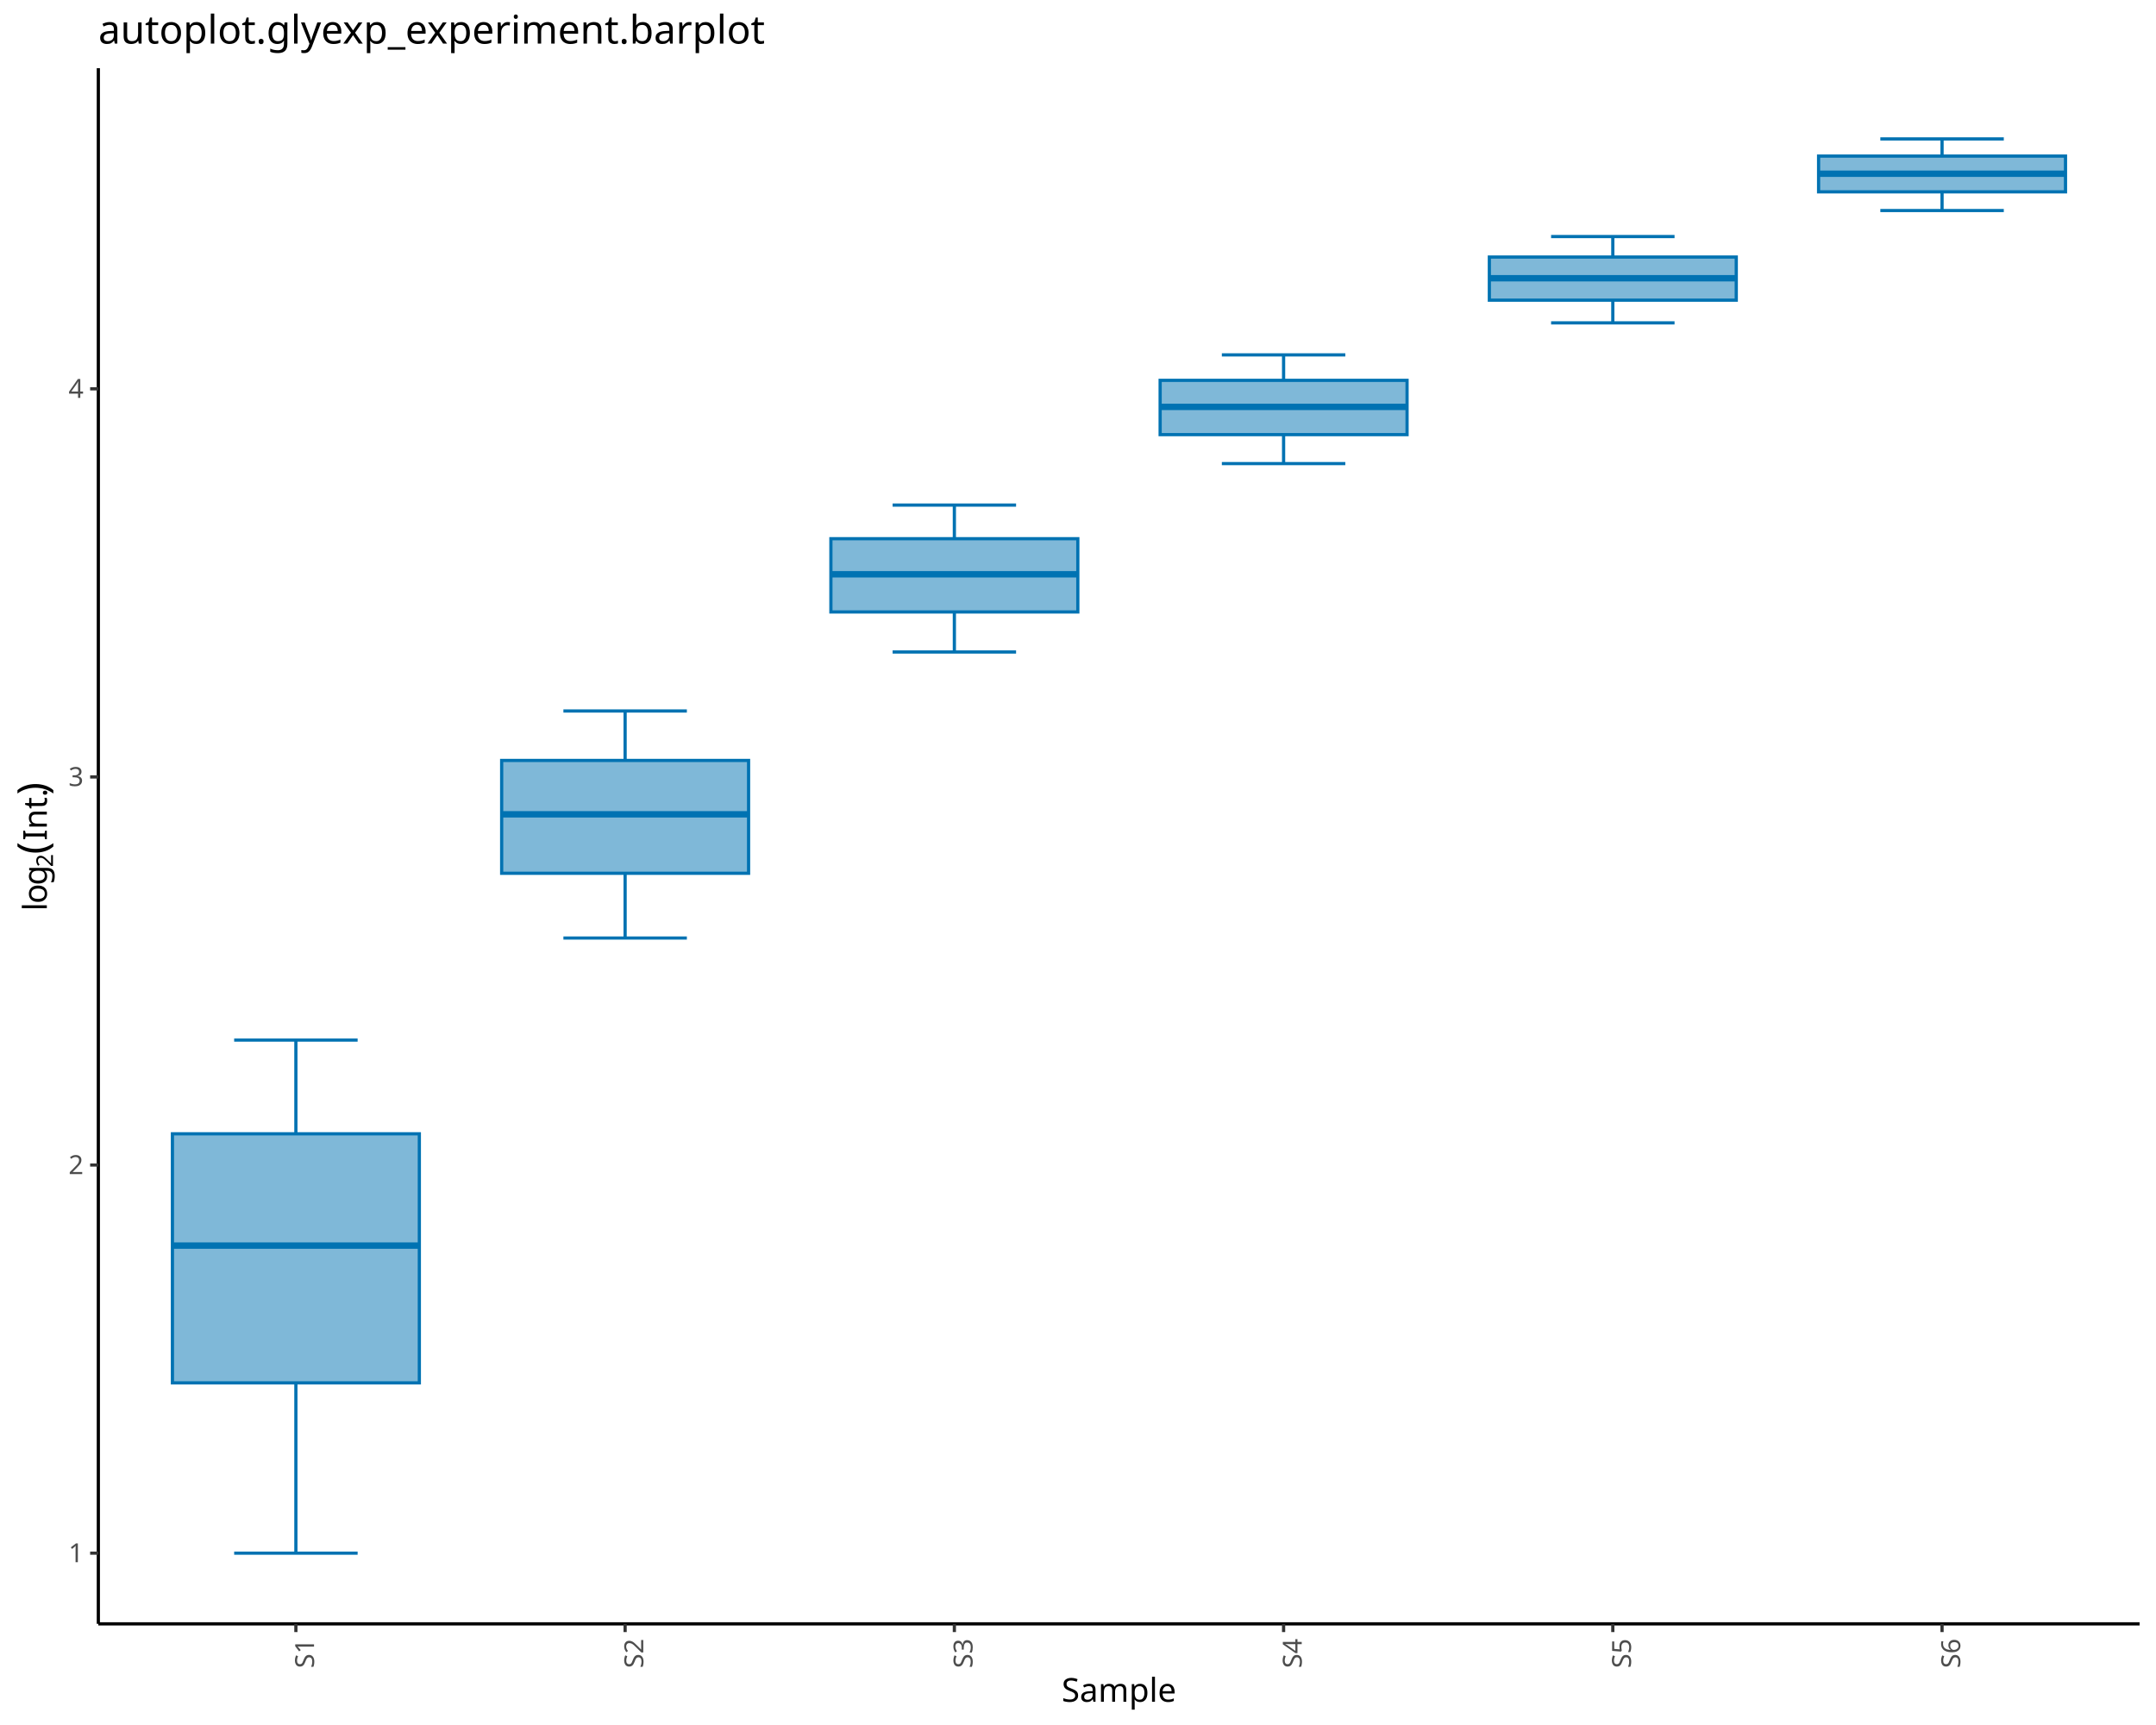
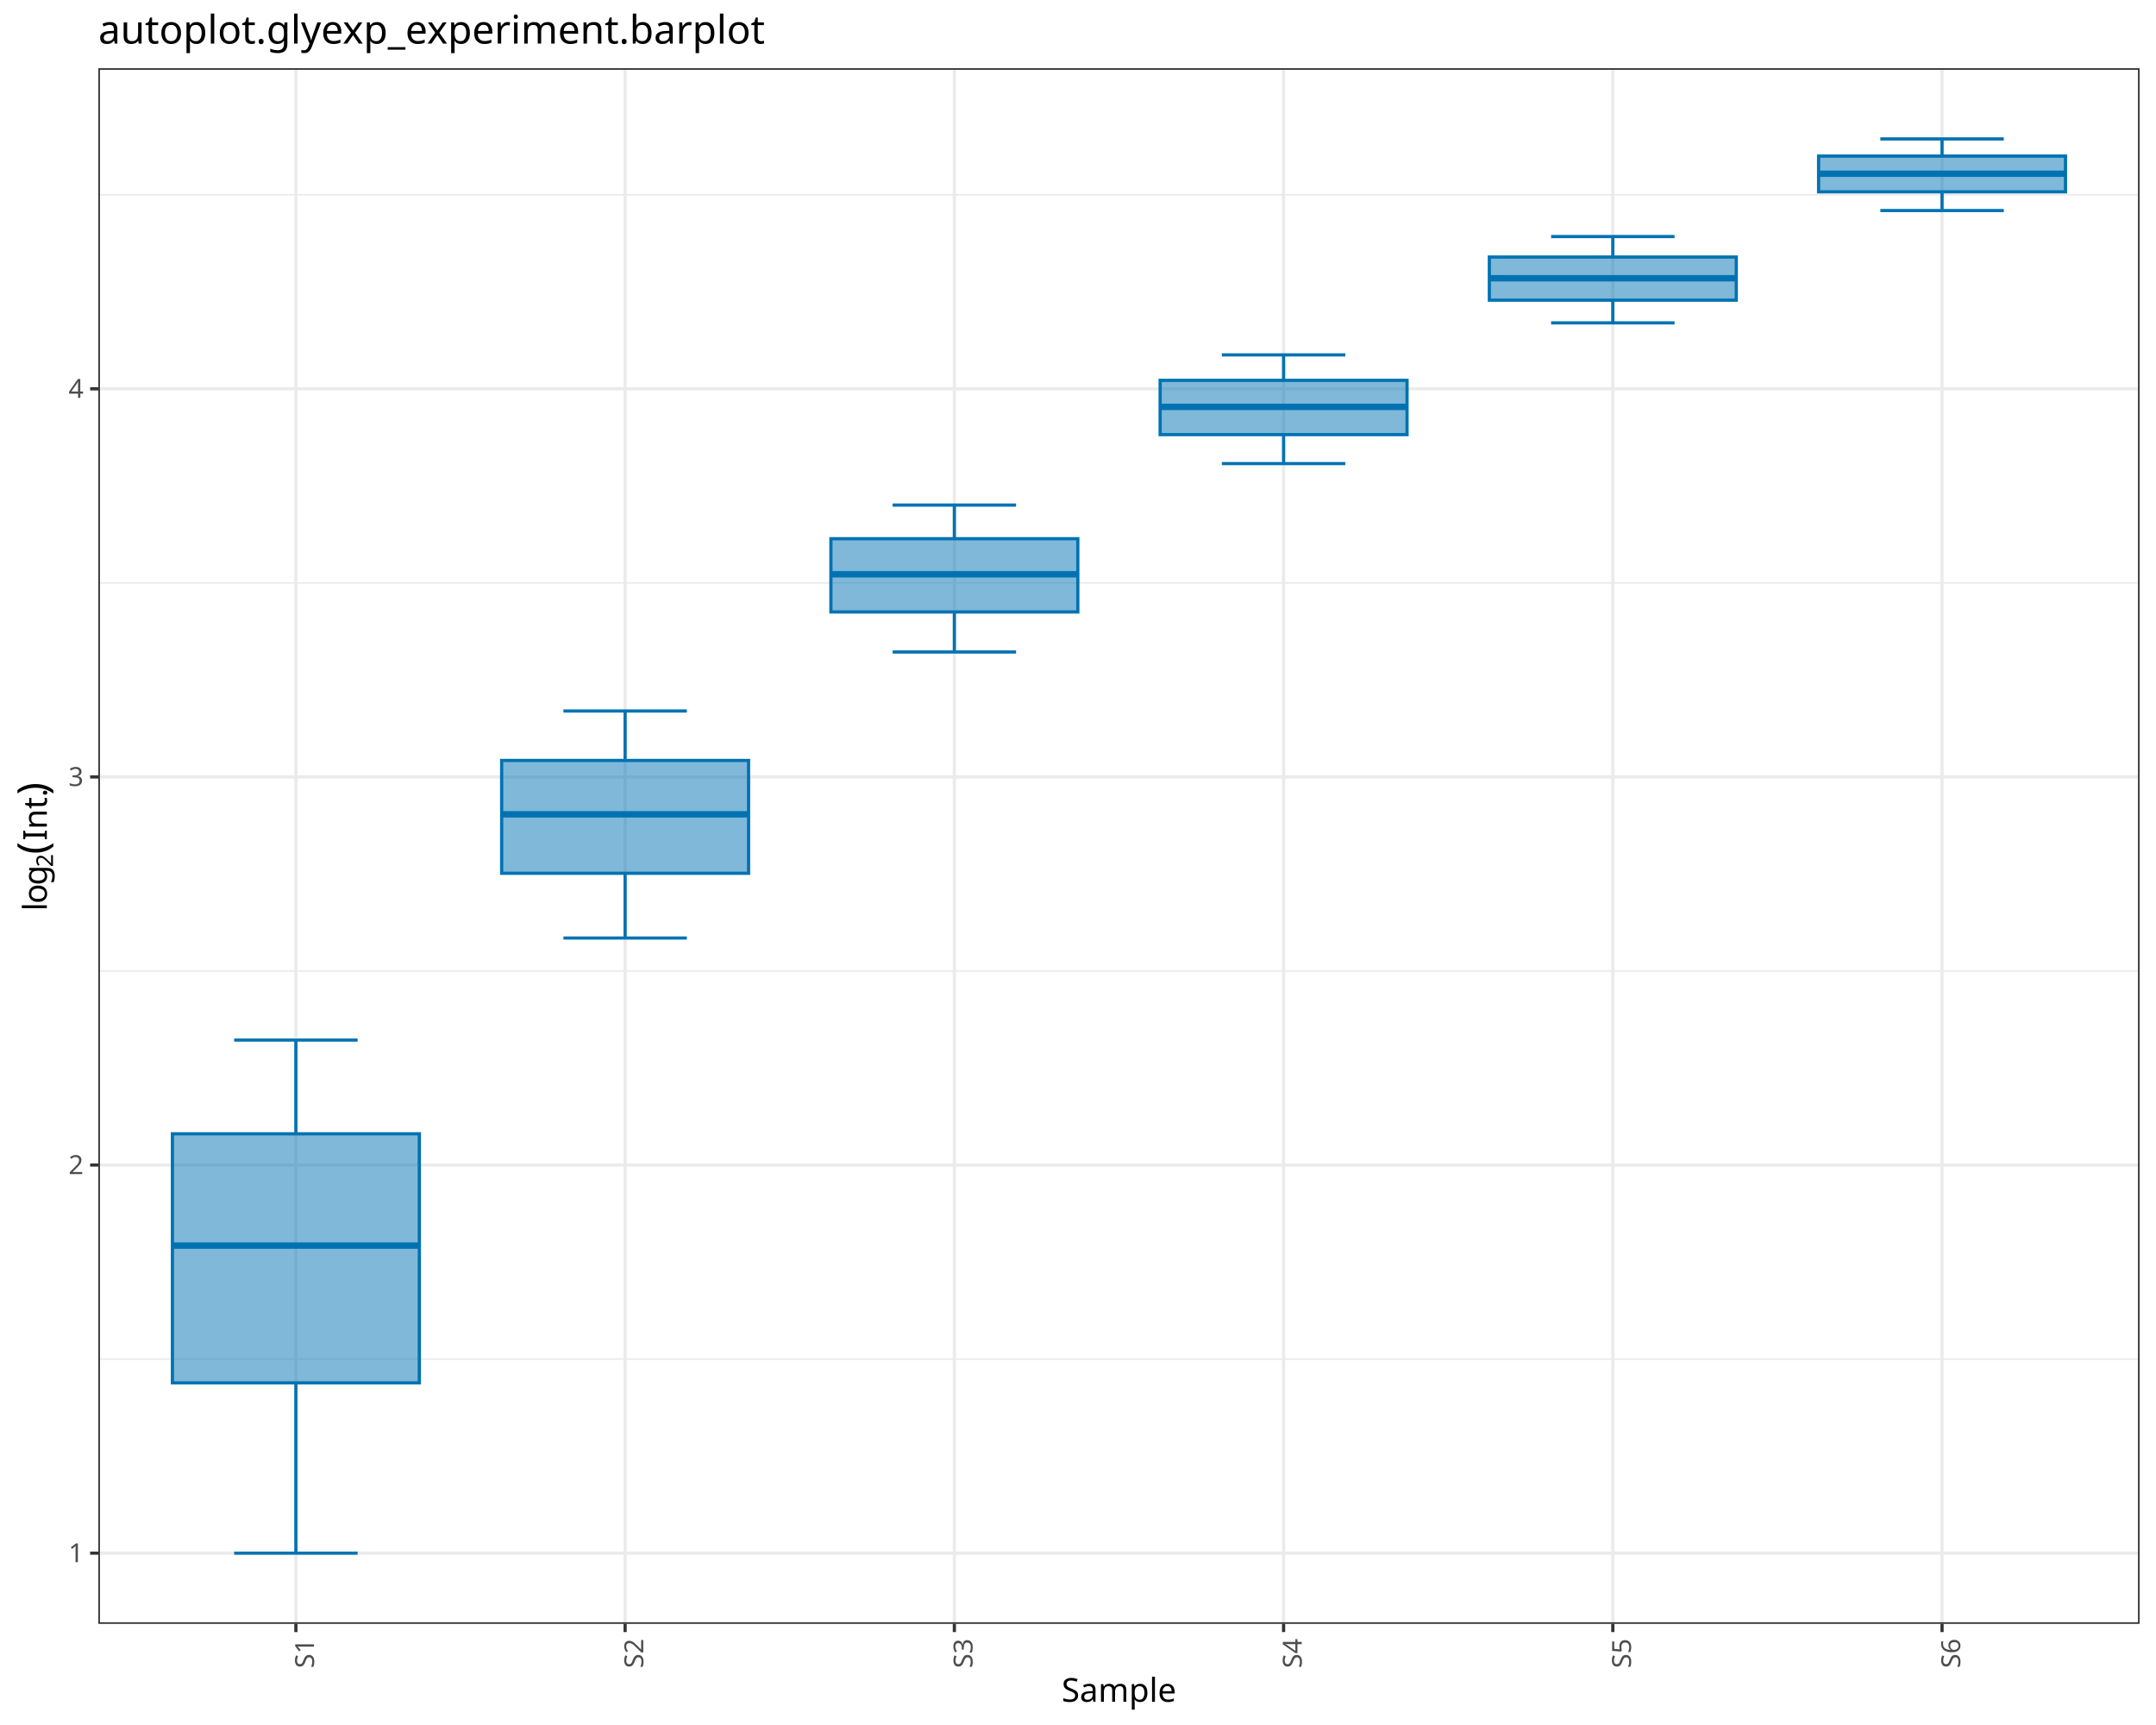
<svg xmlns="http://www.w3.org/2000/svg" class="svglite" data-engine-version="2.0" width="720.00pt" height="576.00pt" viewBox="0 0 720.00 576.00">
  <defs>
    <style type="text/css">
    .svglite line, .svglite polyline, .svglite polygon, .svglite path, .svglite rect, .svglite circle {
      fill: none;
      stroke: #000000;
      stroke-linecap: round;
      stroke-linejoin: round;
      stroke-miterlimit: 10.00;
    }
  </style>
  </defs>
  <rect width="100%" height="100%" style="stroke: none; fill: #FFFFFF;" />
  <defs>
    <clipPath id="cpMC4wMHw3MjAuMDB8MC4wMHw1NzYuMDA=">
      <rect x="0.00" y="0.00" width="720.00" height="576.00" />
    </clipPath>
  </defs>
  <g clip-path="url(#cpMC4wMHw3MjAuMDB8MC4wMHw1NzYuMDA=)">
    <rect x="-0" y="0.00" width="720.00" height="576.00" style="stroke-width: 1.07; stroke: #FFFFFF; fill: #FFFFFF;" />
  </g>
  <defs>
    <clipPath id="cpMzIuODR8NzE0LjUyfDIyLjc4fDU0Mi4yMw==">
      <rect x="32.84" y="22.78" width="681.68" height="519.45" />
    </clipPath>
  </defs>
  <g clip-path="url(#cpMzIuODR8NzE0LjUyfDIyLjc4fDU0Mi4yMw==)">
    <rect x="32.84" y="22.78" width="681.68" height="519.45" style="stroke-width: 1.07; stroke: none; fill: #FFFFFF;" />
+     <polyline points="32.84,453.82 714.52,453.82 " style="stroke-width: 0.53; stroke: #EBEBEB; stroke-linecap: butt;" />
+     <polyline points="32.84,324.23 714.52,324.23 " style="stroke-width: 0.53; stroke: #EBEBEB; stroke-linecap: butt;" />
+     <polyline points="32.84,194.63 714.52,194.63 " style="stroke-width: 0.53; stroke: #EBEBEB; stroke-linecap: butt;" />
+     <polyline points="32.84,65.04 714.52,65.04 " style="stroke-width: 0.53; stroke: #EBEBEB; stroke-linecap: butt;" />
+     <polyline points="32.84,518.62 714.52,518.62 " style="stroke-width: 1.07; stroke: #EBEBEB; stroke-linecap: butt;" />
+     <polyline points="32.84,389.02 714.52,389.02 " style="stroke-width: 1.07; stroke: #EBEBEB; stroke-linecap: butt;" />
+     <polyline points="32.84,259.43 714.52,259.43 " style="stroke-width: 1.07; stroke: #EBEBEB; stroke-linecap: butt;" />
+     <polyline points="32.84,129.83 714.52,129.83 " style="stroke-width: 1.07; stroke: #EBEBEB; stroke-linecap: butt;" />
+     <polyline points="98.81,542.23 98.81,22.78 " style="stroke-width: 1.07; stroke: #EBEBEB; stroke-linecap: butt;" />
+     <polyline points="208.76,542.23 208.76,22.78 " style="stroke-width: 1.07; stroke: #EBEBEB; stroke-linecap: butt;" />
+     <polyline points="318.71,542.23 318.71,22.78 " style="stroke-width: 1.07; stroke: #EBEBEB; stroke-linecap: butt;" />
+     <polyline points="428.66,542.23 428.66,22.78 " style="stroke-width: 1.07; stroke: #EBEBEB; stroke-linecap: butt;" />
+     <polyline points="538.60,542.23 538.60,22.78 " style="stroke-width: 1.07; stroke: #EBEBEB; stroke-linecap: butt;" />
+     <polyline points="648.55,542.23 648.55,22.78 " style="stroke-width: 1.07; stroke: #EBEBEB; stroke-linecap: butt;" />
    <line x1="78.20" y1="347.30" x2="119.43" y2="347.30" style="stroke-width: 1.07; stroke: #0072B2; stroke-linecap: butt;" />
    <line x1="78.20" y1="518.62" x2="119.43" y2="518.62" style="stroke-width: 1.07; stroke: #0072B2; stroke-linecap: butt;" />
    <line x1="98.81" y1="378.59" x2="98.81" y2="347.30" style="stroke-width: 1.07; stroke: #0072B2; stroke-linecap: butt;" />
    <line x1="98.81" y1="461.76" x2="98.81" y2="518.62" style="stroke-width: 1.07; stroke: #0072B2; stroke-linecap: butt;" />
    <polygon points="57.58,378.59 57.58,461.76 140.04,461.76 140.04,378.59 57.58,378.59 " style="stroke-width: 1.07; stroke: #0072B2; stroke-linecap: butt; stroke-linejoin: miter; fill: #0072B2; fill-opacity: 0.50;" />
    <line x1="57.58" y1="415.92" x2="140.04" y2="415.92" style="stroke-width: 2.13; stroke: #0072B2; stroke-linecap: butt; stroke-linejoin: miter;" />
    <line x1="188.15" y1="237.41" x2="229.38" y2="237.41" style="stroke-width: 1.07; stroke: #0072B2; stroke-linecap: butt;" />
    <line x1="188.15" y1="313.22" x2="229.38" y2="313.22" style="stroke-width: 1.07; stroke: #0072B2; stroke-linecap: butt;" />
    <line x1="208.76" y1="253.92" x2="208.76" y2="237.41" style="stroke-width: 1.07; stroke: #0072B2; stroke-linecap: butt;" />
    <line x1="208.76" y1="291.60" x2="208.76" y2="313.22" style="stroke-width: 1.07; stroke: #0072B2; stroke-linecap: butt;" />
    <polygon points="167.53,253.92 167.53,291.60 249.99,291.60 249.99,253.92 167.53,253.92 " style="stroke-width: 1.07; stroke: #0072B2; stroke-linecap: butt; stroke-linejoin: miter; fill: #0072B2; fill-opacity: 0.50;" />
    <line x1="167.53" y1="271.91" x2="249.99" y2="271.91" style="stroke-width: 2.13; stroke: #0072B2; stroke-linecap: butt; stroke-linejoin: miter;" />
    <line x1="298.09" y1="168.66" x2="339.32" y2="168.66" style="stroke-width: 1.07; stroke: #0072B2; stroke-linecap: butt;" />
    <line x1="298.09" y1="217.71" x2="339.32" y2="217.71" style="stroke-width: 1.07; stroke: #0072B2; stroke-linecap: butt;" />
    <line x1="318.71" y1="179.88" x2="318.71" y2="168.66" style="stroke-width: 1.07; stroke: #0072B2; stroke-linecap: butt;" />
    <line x1="318.71" y1="204.34" x2="318.71" y2="217.71" style="stroke-width: 1.07; stroke: #0072B2; stroke-linecap: butt;" />
    <polygon points="277.48,179.88 277.48,204.34 359.94,204.34 359.94,179.88 277.48,179.88 " style="stroke-width: 1.07; stroke: #0072B2; stroke-linecap: butt; stroke-linejoin: miter; fill: #0072B2; fill-opacity: 0.50;" />
    <line x1="277.48" y1="191.76" x2="359.94" y2="191.76" style="stroke-width: 2.13; stroke: #0072B2; stroke-linecap: butt; stroke-linejoin: miter;" />
    <line x1="408.04" y1="118.50" x2="449.27" y2="118.50" style="stroke-width: 1.07; stroke: #0072B2; stroke-linecap: butt;" />
    <line x1="408.04" y1="154.80" x2="449.27" y2="154.80" style="stroke-width: 1.07; stroke: #0072B2; stroke-linecap: butt;" />
    <line x1="428.66" y1="127.00" x2="428.66" y2="118.50" style="stroke-width: 1.07; stroke: #0072B2; stroke-linecap: butt;" />
    <line x1="428.66" y1="145.13" x2="428.66" y2="154.80" style="stroke-width: 1.07; stroke: #0072B2; stroke-linecap: butt;" />
    <polygon points="387.43,127.00 387.43,145.13 469.89,145.13 469.89,127.00 387.43,127.00 " style="stroke-width: 1.07; stroke: #0072B2; stroke-linecap: butt; stroke-linejoin: miter; fill: #0072B2; fill-opacity: 0.50;" />
    <line x1="387.43" y1="135.87" x2="469.89" y2="135.87" style="stroke-width: 2.13; stroke: #0072B2; stroke-linecap: butt; stroke-linejoin: miter;" />
    <line x1="517.99" y1="78.99" x2="559.22" y2="78.99" style="stroke-width: 1.07; stroke: #0072B2; stroke-linecap: butt;" />
    <line x1="517.99" y1="107.81" x2="559.22" y2="107.81" style="stroke-width: 1.07; stroke: #0072B2; stroke-linecap: butt;" />
    <line x1="538.60" y1="85.83" x2="538.60" y2="78.99" style="stroke-width: 1.07; stroke: #0072B2; stroke-linecap: butt;" />
    <line x1="538.60" y1="100.23" x2="538.60" y2="107.81" style="stroke-width: 1.07; stroke: #0072B2; stroke-linecap: butt;" />
    <polygon points="497.37,85.83 497.37,100.23 579.83,100.23 579.83,85.83 497.37,85.83 " style="stroke-width: 1.07; stroke: #0072B2; stroke-linecap: butt; stroke-linejoin: miter; fill: #0072B2; fill-opacity: 0.50;" />
    <line x1="497.37" y1="92.91" x2="579.83" y2="92.91" style="stroke-width: 2.13; stroke: #0072B2; stroke-linecap: butt; stroke-linejoin: miter;" />
    <line x1="627.94" y1="46.39" x2="669.17" y2="46.39" style="stroke-width: 1.07; stroke: #0072B2; stroke-linecap: butt;" />
    <line x1="627.94" y1="70.30" x2="669.17" y2="70.30" style="stroke-width: 1.07; stroke: #0072B2; stroke-linecap: butt;" />
    <line x1="648.55" y1="52.12" x2="648.55" y2="46.39" style="stroke-width: 1.07; stroke: #0072B2; stroke-linecap: butt;" />
    <line x1="648.55" y1="64.06" x2="648.55" y2="70.30" style="stroke-width: 1.07; stroke: #0072B2; stroke-linecap: butt;" />
    <polygon points="607.32,52.12 607.32,64.06 689.78,64.06 689.78,52.12 607.32,52.12 " style="stroke-width: 1.07; stroke: #0072B2; stroke-linecap: butt; stroke-linejoin: miter; fill: #0072B2; fill-opacity: 0.50;" />
    <line x1="607.32" y1="58.01" x2="689.78" y2="58.01" style="stroke-width: 2.13; stroke: #0072B2; stroke-linecap: butt; stroke-linejoin: miter;" />
+     <rect x="32.84" y="22.78" width="681.68" height="519.45" style="stroke-width: 1.07; stroke: #333333;" />
  </g>
  <g clip-path="url(#cpMC4wMHw3MjAuMDB8MC4wMHw1NzYuMDA=)">
-     <polyline points="32.84,542.23 32.84,22.78 " style="stroke-width: 1.07; stroke-linecap: butt;" />
    <text x="27.91" y="521.65" text-anchor="end" style="font-size: 8.80px; fill: #4D4D4D; font-family: sans;" textLength="4.89px" lengthAdjust="spacingAndGlyphs">1</text>
    <text x="27.91" y="392.05" text-anchor="end" style="font-size: 8.80px; fill: #4D4D4D; font-family: sans;" textLength="4.89px" lengthAdjust="spacingAndGlyphs">2</text>
    <text x="27.91" y="262.46" text-anchor="end" style="font-size: 8.80px; fill: #4D4D4D; font-family: sans;" textLength="4.89px" lengthAdjust="spacingAndGlyphs">3</text>
    <text x="27.91" y="132.86" text-anchor="end" style="font-size: 8.80px; fill: #4D4D4D; font-family: sans;" textLength="4.89px" lengthAdjust="spacingAndGlyphs">4</text>
    <polyline points="30.10,518.62 32.84,518.62 " style="stroke-width: 1.07; stroke: #333333; stroke-linecap: butt;" />
    <polyline points="30.10,389.02 32.84,389.02 " style="stroke-width: 1.07; stroke: #333333; stroke-linecap: butt;" />
    <polyline points="30.10,259.43 32.84,259.43 " style="stroke-width: 1.07; stroke: #333333; stroke-linecap: butt;" />
    <polyline points="30.10,129.83 32.84,129.83 " style="stroke-width: 1.07; stroke: #333333; stroke-linecap: butt;" />
-     <polyline points="32.84,542.23 714.52,542.23 " style="stroke-width: 1.07; stroke-linecap: butt;" />
    <polyline points="98.81,544.97 98.81,542.23 " style="stroke-width: 1.07; stroke: #333333; stroke-linecap: butt;" />
    <polyline points="208.76,544.97 208.76,542.23 " style="stroke-width: 1.07; stroke: #333333; stroke-linecap: butt;" />
    <polyline points="318.71,544.97 318.71,542.23 " style="stroke-width: 1.07; stroke: #333333; stroke-linecap: butt;" />
    <polyline points="428.66,544.97 428.66,542.23 " style="stroke-width: 1.07; stroke: #333333; stroke-linecap: butt;" />
    <polyline points="538.60,544.97 538.60,542.23 " style="stroke-width: 1.07; stroke: #333333; stroke-linecap: butt;" />
    <polyline points="648.55,544.97 648.55,542.23 " style="stroke-width: 1.07; stroke: #333333; stroke-linecap: butt;" />
    <text transform="translate(104.87,547.16) rotate(-90)" text-anchor="end" style="font-size: 8.80px; fill: #4D4D4D; font-family: sans;" textLength="10.77px" lengthAdjust="spacingAndGlyphs">S1</text>
    <text transform="translate(214.82,547.16) rotate(-90)" text-anchor="end" style="font-size: 8.80px; fill: #4D4D4D; font-family: sans;" textLength="10.77px" lengthAdjust="spacingAndGlyphs">S2</text>
    <text transform="translate(324.76,547.16) rotate(-90)" text-anchor="end" style="font-size: 8.80px; fill: #4D4D4D; font-family: sans;" textLength="10.77px" lengthAdjust="spacingAndGlyphs">S3</text>
    <text transform="translate(434.71,547.16) rotate(-90)" text-anchor="end" style="font-size: 8.80px; fill: #4D4D4D; font-family: sans;" textLength="10.77px" lengthAdjust="spacingAndGlyphs">S4</text>
    <text transform="translate(544.66,547.16) rotate(-90)" text-anchor="end" style="font-size: 8.80px; fill: #4D4D4D; font-family: sans;" textLength="10.77px" lengthAdjust="spacingAndGlyphs">S5</text>
    <text transform="translate(654.61,547.16) rotate(-90)" text-anchor="end" style="font-size: 8.80px; fill: #4D4D4D; font-family: sans;" textLength="10.77px" lengthAdjust="spacingAndGlyphs">S6</text>
    <text x="373.68" y="568.24" text-anchor="middle" style="font-size: 11.00px; font-family: sans;" textLength="37.30px" lengthAdjust="spacingAndGlyphs">Sample</text>
    <text transform="translate(15.64,304.20) rotate(-90)" style="font-size: 11.00px; font-family: sans;" textLength="2.44px" lengthAdjust="spacingAndGlyphs">l</text>
    <text transform="translate(15.64,301.76) rotate(-90)" style="font-size: 11.00px; font-family: sans;" textLength="6.12px" lengthAdjust="spacingAndGlyphs">o</text>
    <text transform="translate(15.64,295.64) rotate(-90)" style="font-size: 11.00px; font-family: sans;" textLength="6.12px" lengthAdjust="spacingAndGlyphs">g</text>
    <text transform="translate(17.68,289.53) rotate(-90)" style="font-size: 7.70px; font-family: sans;" textLength="4.28px" lengthAdjust="spacingAndGlyphs">2</text>
    <text transform="translate(15.64,285.24) rotate(-90)" style="font-size: 13.75px; font-family: sans;" textLength="4.58px" lengthAdjust="spacingAndGlyphs">(</text>
    <text transform="translate(15.64,280.66) rotate(-90)" style="font-size: 11.00px; font-family: sans;" textLength="15.29px" lengthAdjust="spacingAndGlyphs">Int.</text>
    <text transform="translate(15.64,265.38) rotate(-90)" style="font-size: 13.75px; font-family: sans;" textLength="4.57px" lengthAdjust="spacingAndGlyphs">)</text>
    <text x="32.84" y="14.56" style="font-size: 13.20px; font-family: sans;" textLength="205.48px" lengthAdjust="spacingAndGlyphs">autoplot.glyexp_experiment.barplot</text>
  </g>
</svg>
